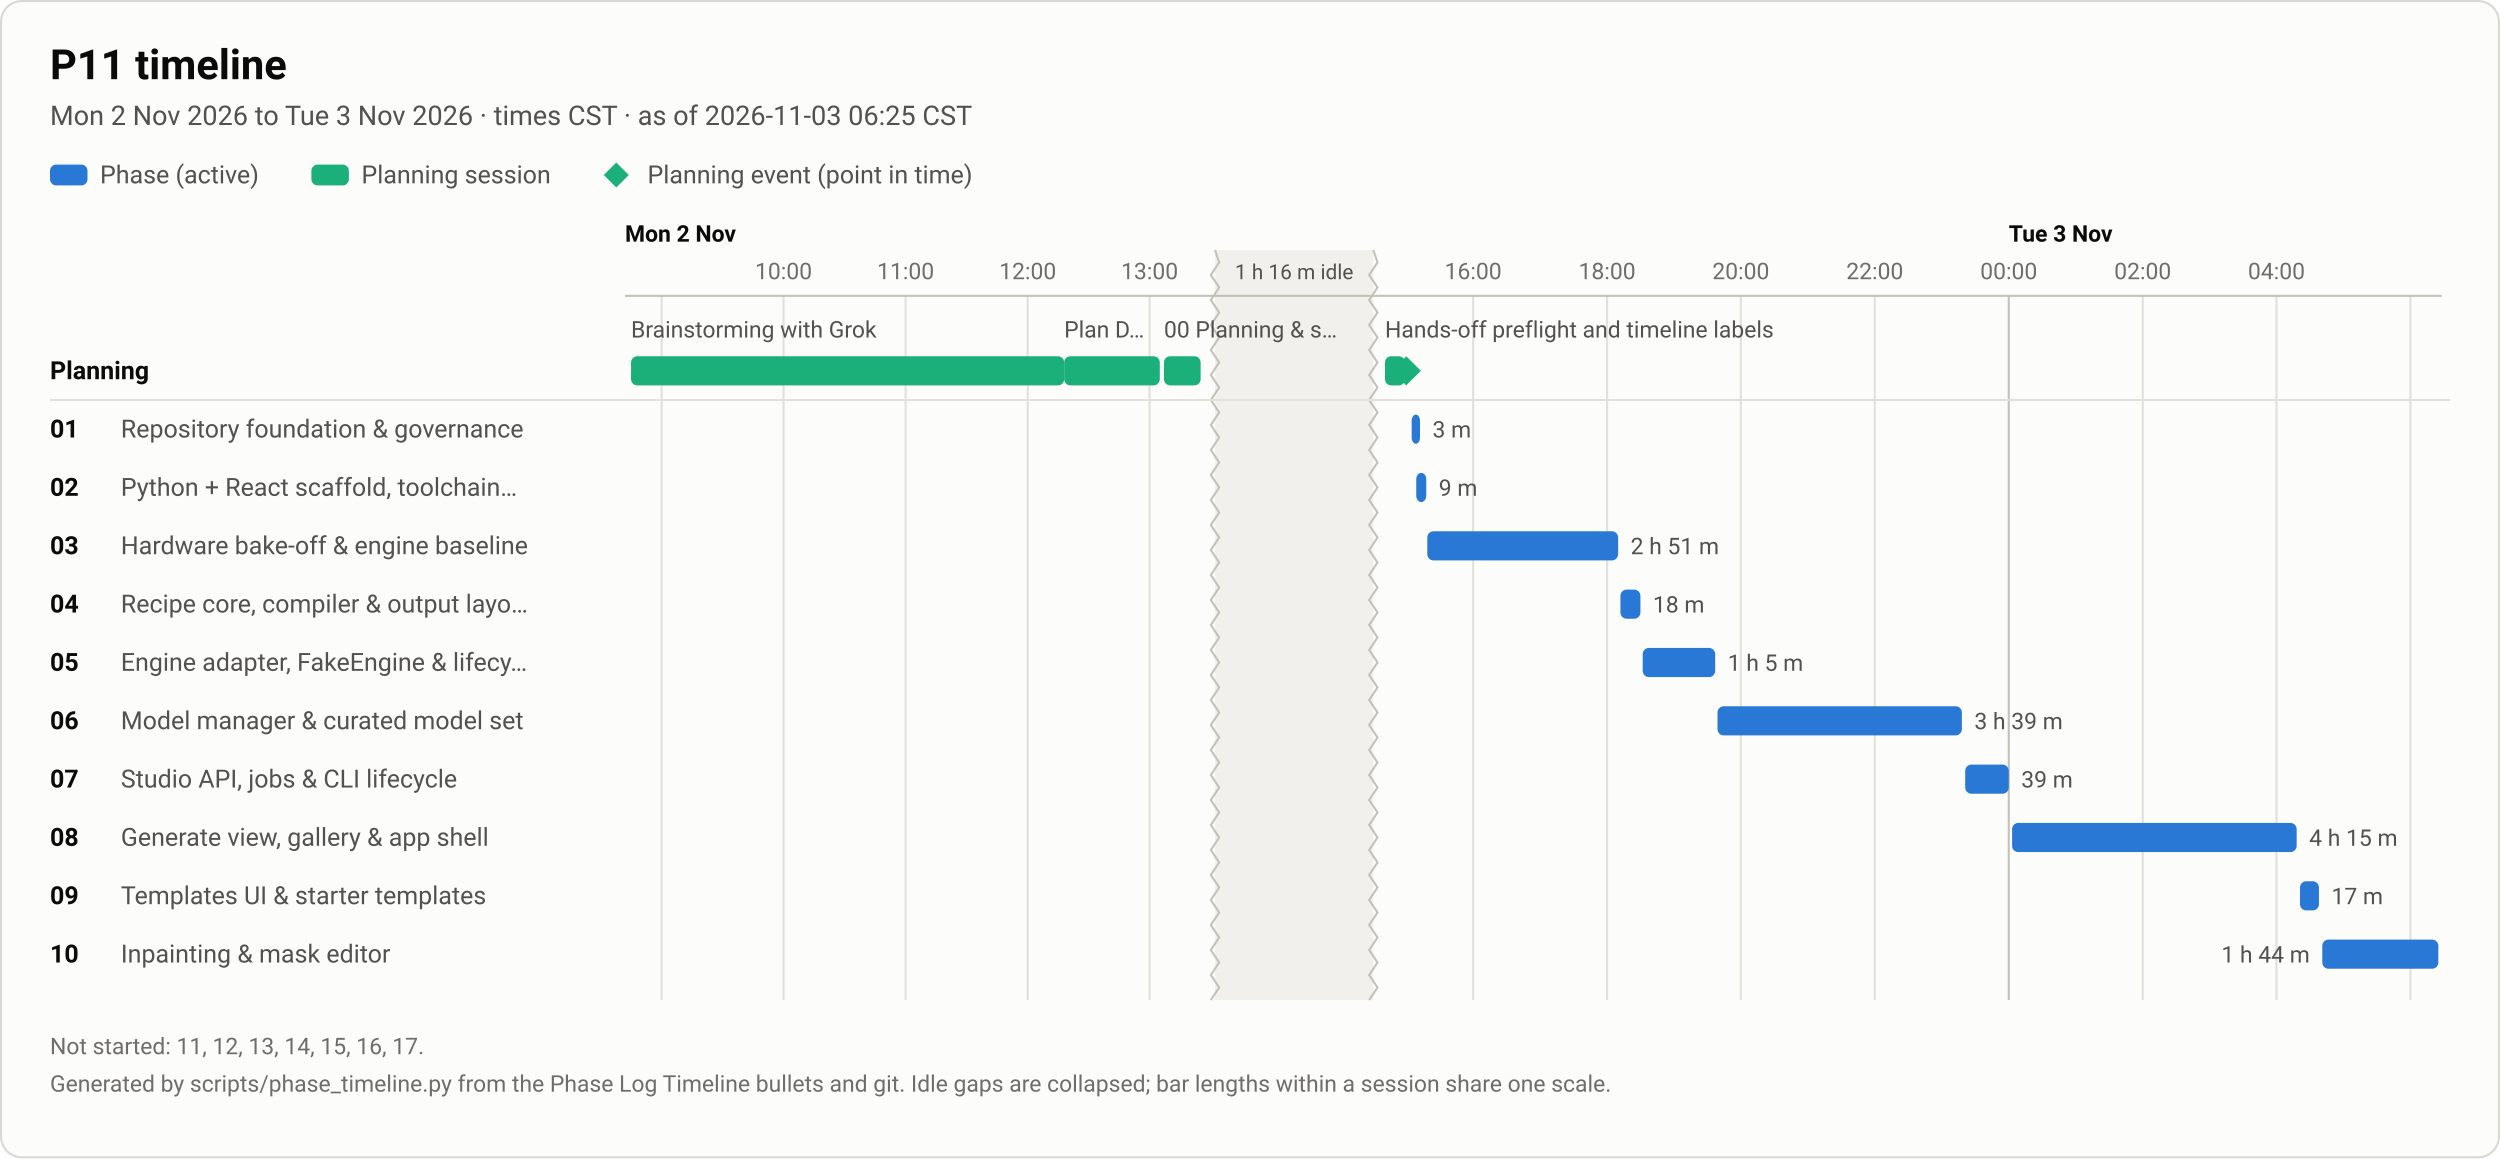
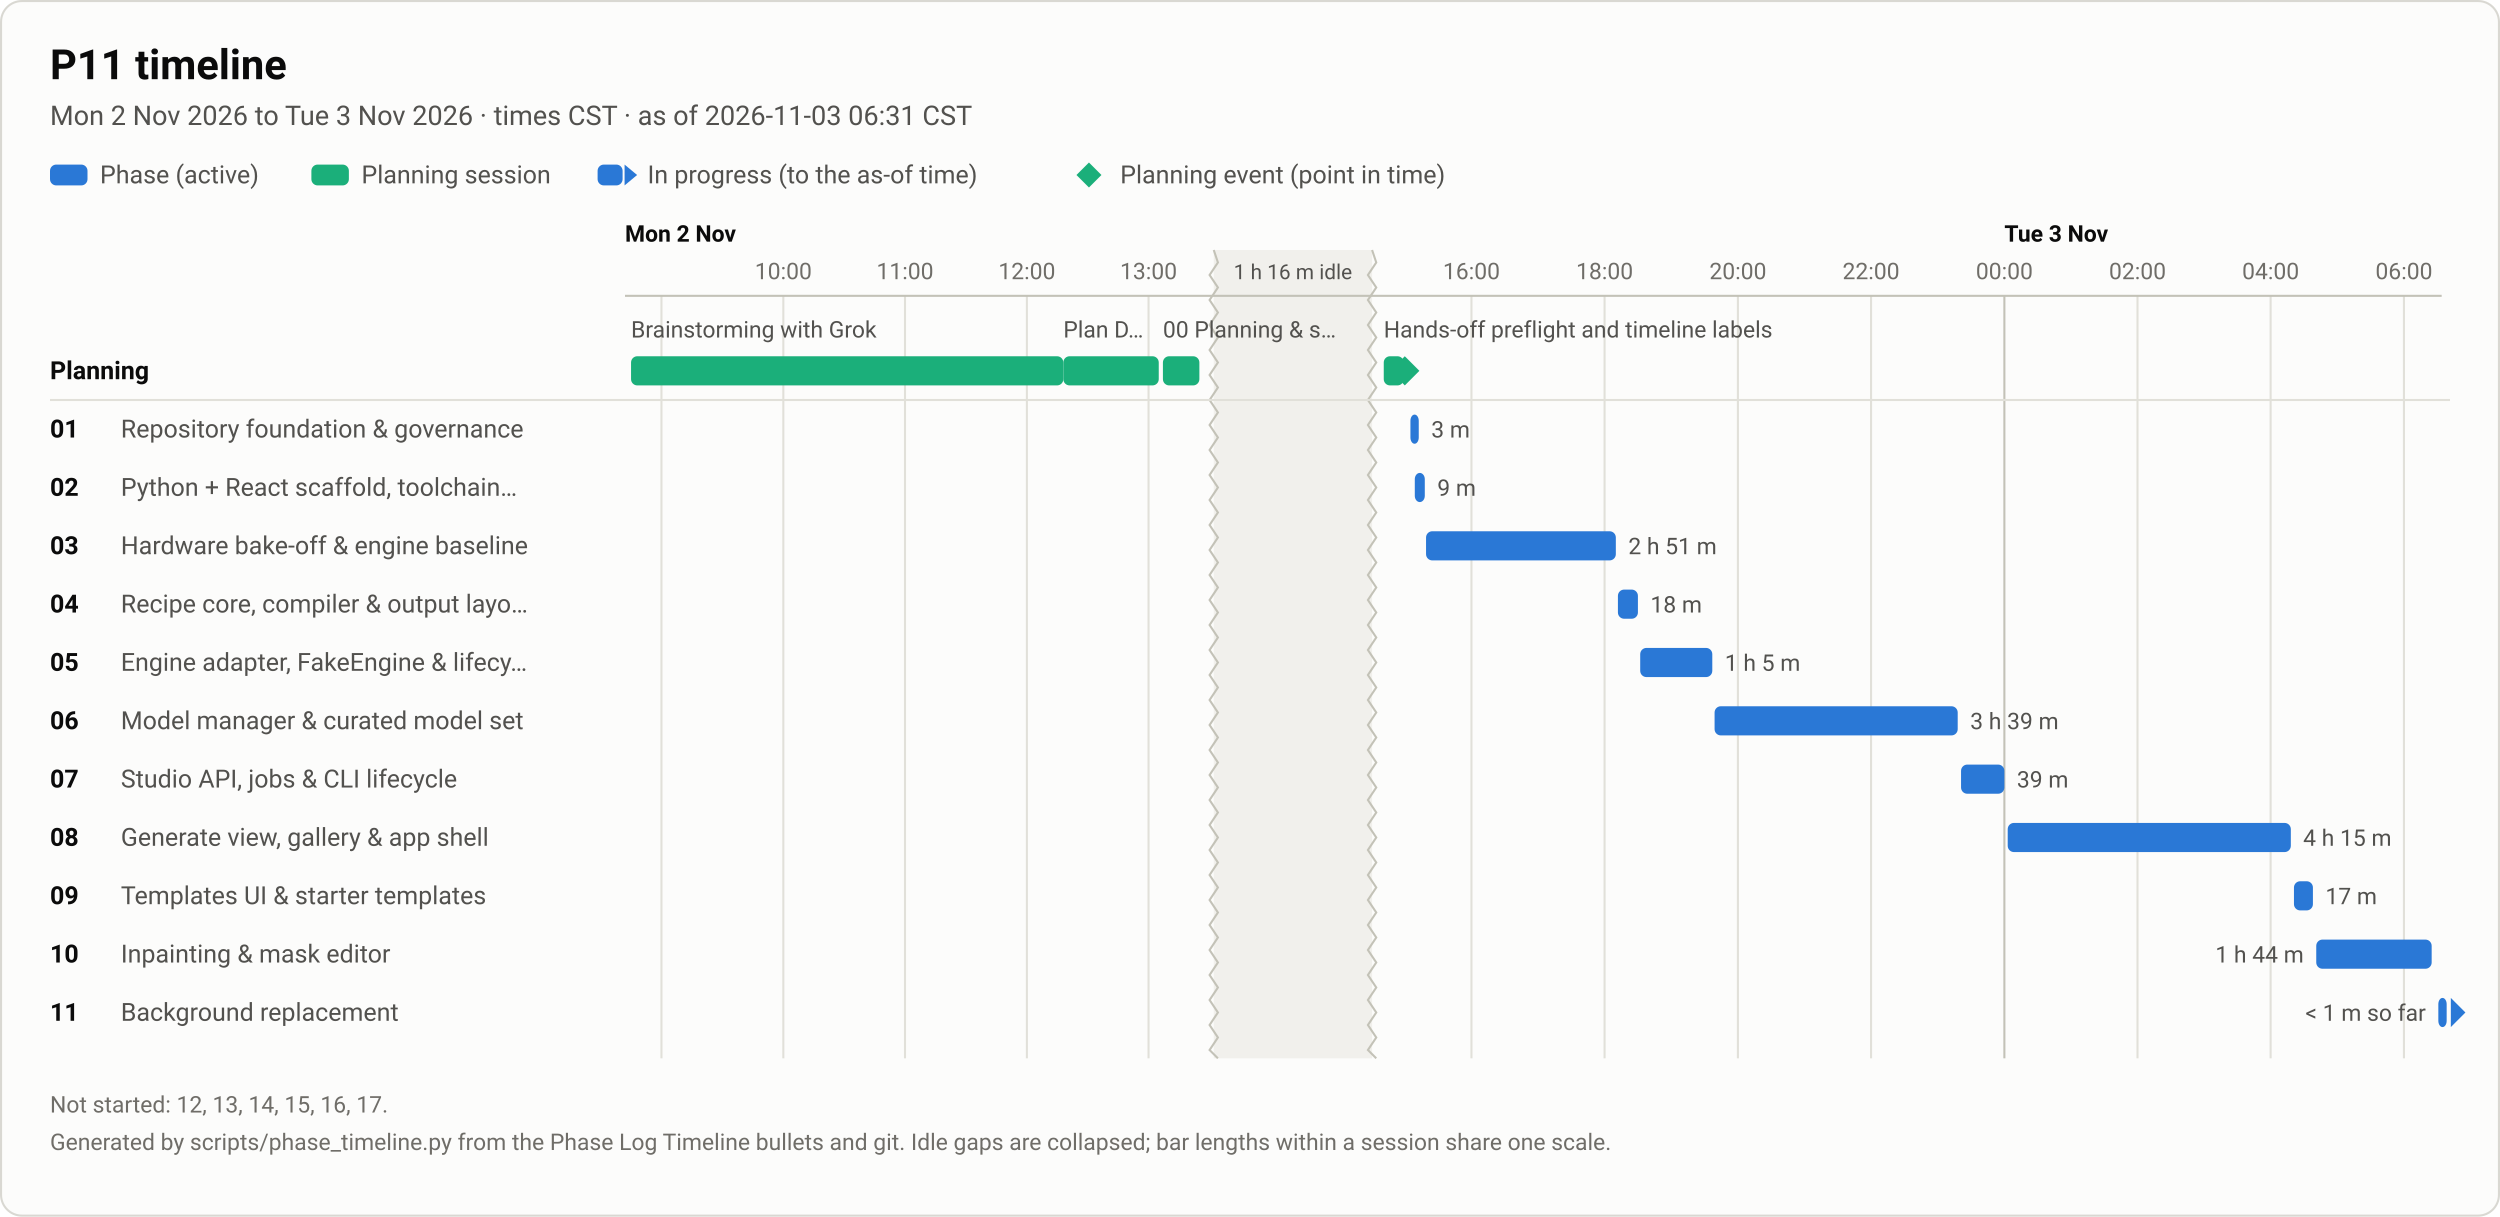
- <svg xmlns="http://www.w3.org/2000/svg" width="1200" height="556" viewBox="0 0 1200 556" role="img" aria-labelledby="tl-title tl-desc" font-family="system-ui, -apple-system, &quot;Segoe UI&quot;, Roboto, sans-serif" data-timeline-format="1">
+ <svg xmlns="http://www.w3.org/2000/svg" width="1200" height="584" viewBox="0 0 1200 584" role="img" aria-labelledby="tl-title tl-desc" font-family="system-ui, -apple-system, &quot;Segoe UI&quot;, Roboto, sans-serif" data-timeline-format="1">
  <style>.card{fill:#fcfcfb;stroke:#d9d8d2}.t1{fill:#0b0b0b}.t2{fill:#52514e}.t3{fill:#6f6d68}.grid{stroke:#e1e0d9}.axis{stroke:#c3c2b7}.brk{fill:#f1f0ec}.brke{stroke:#c3c2b7;fill:none}.ph{fill:#2a78d6}.pl{fill:#1baf7a}.tail{stroke:#2a78d6}.tailpl{stroke:#1baf7a}.hb{fill:#fbe1d6}.hl{stroke:#eb6834}.wo{stroke:#eb6834;fill:none}.ap{stroke:#0b0b0b;fill:none}.sep{stroke:#e1e0d9}text{font-variant-numeric:tabular-nums}@media (prefers-color-scheme: dark){.card{fill:#1a1a19;stroke:#3a3a37}.t1{fill:#f0efec}.t2{fill:#c3c2b7}.t3{fill:#a3a19a}.grid{stroke:#2c2c2a}.axis{stroke:#4a4a46}.brk{fill:#262624}.brke{stroke:#4a4a46;fill:none}.ph{fill:#3987e5}.pl{fill:#199e70}.tail{stroke:#3987e5}.tailpl{stroke:#199e70}.hb{fill:#4a2a1c}.hl{stroke:#d95926}.wo{stroke:#d95926;fill:none}.ap{stroke:#f0efec;fill:none}.sep{stroke:#2c2c2a}}</style>
  <defs>
    <pattern id="tl-hatch" patternUnits="userSpaceOnUse" width="6" height="6" patternTransform="rotate(45)">
      <rect class="hb" width="6" height="6" />
      <line class="hl" x1="1.5" y1="0" x2="1.5" y2="6" stroke-width="2.4" />
    </pattern>
  </defs>
-   <rect class="card" x="0.5" y="0.5" width="1199" height="555" rx="10" />
+   <rect class="card" x="0.5" y="0.5" width="1199" height="583" rx="10" />
  <text class="t1" x="24" y="38" font-size="20" font-weight="600">P11 timeline</text>
-   <text class="t2" x="24" y="60" font-size="13">Mon 2 Nov 2026 to Tue 3 Nov 2026 · times CST · as of 2026-11-03 06:25 CST</text>
+   <text class="t2" x="24" y="60" font-size="13">Mon 2 Nov 2026 to Tue 3 Nov 2026 · times CST · as of 2026-11-03 06:31 CST</text>
  <rect class="ph" x="24.0" y="79" width="18" height="10" rx="3" />
  <text class="t2" x="48" y="88" font-size="12">Phase (active)</text>
  <rect class="pl" x="149.462" y="79" width="18" height="10" rx="3" />
  <text class="t2" x="173.5" y="88" font-size="12">Planning session</text>
-   <path class="pl" d="M295.8 78l6 6l-6 6l-6-6z" />
-   <text class="t2" x="310.8" y="88" font-size="12">Planning event (point in time)</text>
+   <rect class="ph" x="286.848" y="79" width="12" height="10" rx="3" />
+   <path class="ph" d="M299.8 79l6 5l-6 5z" />
+   <text class="t2" x="310.8" y="88" font-size="12">In progress (to the as-of time)</text>
+   <path class="pl" d="M522.7 78l6 6l-6 6l-6-6z" />
+   <text class="t2" x="537.7" y="88" font-size="12">Planning event (point in time)</text>
  <text class="t1" x="300" y="116" font-size="11" font-weight="600">Mon 2 Nov</text>
-   <line class="grid" x1="317.6" x2="317.6" y1="142" y2="480" stroke-width="1" />
-   <line class="grid" x1="376.1" x2="376.1" y1="142" y2="480" stroke-width="1" />
-   <text class="t3" x="376.1" y="134" font-size="11" text-anchor="middle">10:00</text>
-   <line class="grid" x1="434.7" x2="434.7" y1="142" y2="480" stroke-width="1" />
-   <text class="t3" x="434.7" y="134" font-size="11" text-anchor="middle">11:00</text>
-   <line class="grid" x1="493.3" x2="493.3" y1="142" y2="480" stroke-width="1" />
-   <text class="t3" x="493.3" y="134" font-size="11" text-anchor="middle">12:00</text>
-   <line class="grid" x1="551.8" x2="551.8" y1="142" y2="480" stroke-width="1" />
-   <text class="t3" x="551.8" y="134" font-size="11" text-anchor="middle">13:00</text>
-   <rect class="brk" x="583.2" y="120" width="76" height="360" />
-   <path class="brke" stroke-width="1" d="M583.2 120L585.2 126L581.2 132L585.2 138L581.2 144L585.2 150L581.2 156L585.2 162L581.2 168L585.2 174L581.2 180L585.2 186L581.2 192L585.2 198L581.2 204L585.2 210L581.2 216L585.2 222L581.2 228L585.2 234L581.2 240L585.2 246L581.2 252L585.2 258L581.2 264L585.2 270L581.2 276L585.2 282L581.2 288L585.2 294L581.2 300L585.2 306L581.2 312L585.2 318L581.2 324L585.2 330L581.2 336L585.2 342L581.2 348L585.2 354L581.2 360L585.2 366L581.2 372L585.2 378L581.2 384L585.2 390L581.2 396L585.2 402L581.2 408L585.2 414L581.2 420L585.2 426L581.2 432L585.2 438L581.2 444L585.2 450L581.2 456L585.2 462L581.2 468L585.2 474L581.2 480" />
-   <path class="brke" stroke-width="1" d="M659.2 120L661.2 126L657.2 132L661.2 138L657.2 144L661.2 150L657.2 156L661.2 162L657.2 168L661.2 174L657.2 180L661.2 186L657.2 192L661.2 198L657.2 204L661.2 210L657.2 216L661.2 222L657.2 228L661.2 234L657.2 240L661.2 246L657.2 252L661.2 258L657.2 264L661.2 270L657.2 276L661.2 282L657.2 288L661.2 294L657.2 300L661.2 306L657.2 312L661.2 318L657.2 324L661.2 330L657.2 336L661.2 342L657.2 348L661.2 354L657.2 360L661.2 366L657.2 372L661.2 378L657.2 384L661.2 390L657.2 396L661.2 402L657.2 408L661.2 414L657.2 420L661.2 426L657.2 432L661.2 438L657.2 444L661.2 450L657.2 456L661.2 462L657.2 468L661.2 474L657.2 480" />
-   <text class="t2" x="621.2" y="134" font-size="10" text-anchor="middle">1 h 16 m idle</text>
-   <line class="grid" x1="707.1" x2="707.1" y1="142" y2="480" stroke-width="1" />
-   <text class="t3" x="707.1" y="134" font-size="11" text-anchor="middle">16:00</text>
-   <line class="grid" x1="771.4" x2="771.4" y1="142" y2="480" stroke-width="1" />
-   <text class="t3" x="771.4" y="134" font-size="11" text-anchor="middle">18:00</text>
-   <line class="grid" x1="835.6" x2="835.6" y1="142" y2="480" stroke-width="1" />
-   <text class="t3" x="835.6" y="134" font-size="11" text-anchor="middle">20:00</text>
-   <line class="grid" x1="899.9" x2="899.9" y1="142" y2="480" stroke-width="1" />
-   <text class="t3" x="899.9" y="134" font-size="11" text-anchor="middle">22:00</text>
-   <line class="axis" x1="964.2" x2="964.2" y1="142" y2="480" stroke-width="1" />
-   <text class="t3" x="964.2" y="134" font-size="11" text-anchor="middle">00:00</text>
-   <text class="t1" x="964.2" y="116" font-size="11" font-weight="600">Tue 3 Nov</text>
-   <line class="grid" x1="1028.5" x2="1028.5" y1="142" y2="480" stroke-width="1" />
-   <text class="t3" x="1028.5" y="134" font-size="11" text-anchor="middle">02:00</text>
-   <line class="grid" x1="1092.7" x2="1092.7" y1="142" y2="480" stroke-width="1" />
-   <text class="t3" x="1092.7" y="134" font-size="11" text-anchor="middle">04:00</text>
-   <line class="grid" x1="1157" x2="1157" y1="142" y2="480" stroke-width="1" />
+   <line class="grid" x1="317.5" x2="317.5" y1="142" y2="508" stroke-width="1" />
+   <line class="grid" x1="376" x2="376" y1="142" y2="508" stroke-width="1" />
+   <text class="t3" x="376" y="134" font-size="11" text-anchor="middle">10:00</text>
+   <line class="grid" x1="434.4" x2="434.4" y1="142" y2="508" stroke-width="1" />
+   <text class="t3" x="434.4" y="134" font-size="11" text-anchor="middle">11:00</text>
+   <line class="grid" x1="492.9" x2="492.9" y1="142" y2="508" stroke-width="1" />
+   <text class="t3" x="492.9" y="134" font-size="11" text-anchor="middle">12:00</text>
+   <line class="grid" x1="551.3" x2="551.3" y1="142" y2="508" stroke-width="1" />
+   <text class="t3" x="551.3" y="134" font-size="11" text-anchor="middle">13:00</text>
+   <rect class="brk" x="582.6" y="120" width="76" height="388" />
+   <path class="brke" stroke-width="1" d="M582.6 120L584.6 126L580.6 132L584.6 138L580.6 144L584.6 150L580.6 156L584.6 162L580.6 168L584.6 174L580.6 180L584.6 186L580.6 192L584.6 198L580.6 204L584.6 210L580.6 216L584.6 222L580.6 228L584.6 234L580.6 240L584.6 246L580.6 252L584.6 258L580.6 264L584.6 270L580.6 276L584.6 282L580.6 288L584.6 294L580.6 300L584.6 306L580.6 312L584.6 318L580.6 324L584.6 330L580.6 336L584.6 342L580.6 348L584.6 354L580.6 360L584.6 366L580.6 372L584.6 378L580.6 384L584.6 390L580.6 396L584.6 402L580.6 408L584.6 414L580.6 420L584.6 426L580.6 432L584.6 438L580.6 444L584.6 450L580.6 456L584.6 462L580.6 468L584.6 474L580.6 480L584.6 486L580.6 492L584.6 498L580.6 504L584.6 508" />
+   <path class="brke" stroke-width="1" d="M658.6 120L660.6 126L656.6 132L660.6 138L656.6 144L660.6 150L656.6 156L660.6 162L656.6 168L660.6 174L656.6 180L660.6 186L656.6 192L660.6 198L656.6 204L660.6 210L656.6 216L660.6 222L656.6 228L660.6 234L656.6 240L660.6 246L656.6 252L660.6 258L656.6 264L660.6 270L656.6 276L660.6 282L656.6 288L660.6 294L656.6 300L660.6 306L656.6 312L660.6 318L656.6 324L660.6 330L656.6 336L660.6 342L656.6 348L660.6 354L656.6 360L660.6 366L656.6 372L660.6 378L656.6 384L660.6 390L656.6 396L660.6 402L656.6 408L660.6 414L656.6 420L660.6 426L656.6 432L660.6 438L656.6 444L660.6 450L656.6 456L660.6 462L656.6 468L660.6 474L656.6 480L660.6 486L656.6 492L660.6 498L656.6 504L660.6 508" />
+   <text class="t2" x="620.6" y="134" font-size="10" text-anchor="middle">1 h 16 m idle</text>
+   <line class="grid" x1="706.3" x2="706.3" y1="142" y2="508" stroke-width="1" />
+   <text class="t3" x="706.3" y="134" font-size="11" text-anchor="middle">16:00</text>
+   <line class="grid" x1="770.2" x2="770.2" y1="142" y2="508" stroke-width="1" />
+   <text class="t3" x="770.2" y="134" font-size="11" text-anchor="middle">18:00</text>
+   <line class="grid" x1="834.2" x2="834.2" y1="142" y2="508" stroke-width="1" />
+   <text class="t3" x="834.2" y="134" font-size="11" text-anchor="middle">20:00</text>
+   <line class="grid" x1="898.1" x2="898.1" y1="142" y2="508" stroke-width="1" />
+   <text class="t3" x="898.1" y="134" font-size="11" text-anchor="middle">22:00</text>
+   <line class="axis" x1="962.1" x2="962.1" y1="142" y2="508" stroke-width="1" />
+   <text class="t3" x="962.1" y="134" font-size="11" text-anchor="middle">00:00</text>
+   <text class="t1" x="962.1" y="116" font-size="11" font-weight="600">Tue 3 Nov</text>
+   <line class="grid" x1="1026" x2="1026" y1="142" y2="508" stroke-width="1" />
+   <text class="t3" x="1026" y="134" font-size="11" text-anchor="middle">02:00</text>
+   <line class="grid" x1="1089.9" x2="1089.9" y1="142" y2="508" stroke-width="1" />
+   <text class="t3" x="1089.9" y="134" font-size="11" text-anchor="middle">04:00</text>
+   <line class="grid" x1="1153.9" x2="1153.9" y1="142" y2="508" stroke-width="1" />
+   <text class="t3" x="1153.9" y="134" font-size="11" text-anchor="middle">06:00</text>
  <line class="axis" x1="300" x2="1172" y1="142" y2="142" stroke-width="1" />
  <text class="t1" x="24" y="182" font-size="12" font-weight="600">Planning</text>
  <g id="tl-plan1">
-     <rect class="pl" x="302.9" y="171" width="207.9" height="14" rx="3" />
+     <rect class="pl" x="302.9" y="171" width="207.5" height="14" rx="3" />
  </g>
  <text class="t2" x="302.9" y="162" font-size="11">Brainstorming with Grok</text>
  <g id="tl-plan2">
-     <rect class="pl" x="510.8" y="171" width="45.9" height="14" rx="3" />
+     <rect class="pl" x="510.4" y="171" width="45.8" height="14" rx="3" />
  </g>
-   <text class="t2" x="510.8" y="162" font-size="11">Plan D…</text>
+   <text class="t2" x="510.4" y="162" font-size="11">Plan D…</text>
  <g id="tl-p00">
-     <rect class="pl" x="558.7" y="171" width="17.6" height="14" rx="3" />
+     <rect class="pl" x="558.2" y="171" width="17.5" height="14" rx="3" />
  </g>
-   <text class="t2" x="558.7" y="162" font-size="11">00 Planning &amp; s…</text>
+   <text class="t2" x="558.2" y="162" font-size="11">00 Planning &amp; s…</text>
  <g id="tl-plan3">
-     <rect class="pl" x="664.8" y="171" width="9.6" height="14" rx="3" />
+     <rect class="pl" x="664.2" y="171" width="9.6" height="14" rx="3" />
  </g>
-   <text class="t2" x="664.8" y="162" font-size="11">Hands-off preflight and timeline labels</text>
+   <text class="t2" x="664.2" y="162" font-size="11">Hands-off preflight and timeline labels</text>
  <g id="tl-pf-13ee0d5">
-     <path class="pl" d="M675 171l7 7l-7 7l-7-7z" />
+     <path class="pl" d="M674.3 171l7 7l-7 7l-7-7z" />
  </g>
  <line class="sep" x1="24" x2="1176" y1="192" y2="192" stroke-width="1" />
  <text class="t1" x="24" y="210" font-size="12" font-weight="600">01</text>
  <text class="t2" x="58" y="210" font-size="12">Repository foundation &amp; governance</text>
  <g id="tl-p01">
-     <rect class="ph" x="677.6" y="199" width="4" height="14" rx="3" />
+     <rect class="ph" x="677" y="199" width="4" height="14" rx="3" />
  </g>
-   <text class="t2" x="687.6" y="210" font-size="11">3 m</text>
+   <text class="t2" x="687" y="210" font-size="11">3 m</text>
  <text class="t1" x="24" y="238" font-size="12" font-weight="600">02</text>
  <text class="t2" x="58" y="238" font-size="12">Python + React scaffold, toolchain…</text>
  <g id="tl-p02">
-     <rect class="ph" x="679.8" y="227" width="4.8" height="14" rx="3" />
+     <rect class="ph" x="679.1" y="227" width="4.8" height="14" rx="3" />
  </g>
-   <text class="t2" x="690.6" y="238" font-size="11">9 m</text>
+   <text class="t2" x="689.9" y="238" font-size="11">9 m</text>
  <text class="t1" x="24" y="266" font-size="12" font-weight="600">03</text>
  <text class="t2" x="58" y="266" font-size="12">Hardware bake-off &amp; engine baseline</text>
  <g id="tl-p03">
-     <rect class="ph" x="685.1" y="255" width="91.6" height="14" rx="3" />
+     <rect class="ph" x="684.5" y="255" width="91.1" height="14" rx="3" />
  </g>
-   <text class="t2" x="782.7" y="266" font-size="11">2 h 51 m</text>
+   <text class="t2" x="781.6" y="266" font-size="11">2 h 51 m</text>
  <text class="t1" x="24" y="294" font-size="12" font-weight="600">04</text>
  <text class="t2" x="58" y="294" font-size="12">Recipe core, compiler &amp; output layo…</text>
  <g id="tl-p04">
-     <rect class="ph" x="777.8" y="283" width="9.6" height="14" rx="3" />
+     <rect class="ph" x="776.6" y="283" width="9.6" height="14" rx="3" />
  </g>
-   <text class="t2" x="793.4" y="294" font-size="11">18 m</text>
+   <text class="t2" x="792.2" y="294" font-size="11">18 m</text>
  <text class="t1" x="24" y="322" font-size="12" font-weight="600">05</text>
  <text class="t2" x="58" y="322" font-size="12">Engine adapter, FakeEngine &amp; lifecy…</text>
  <g id="tl-p05">
-     <rect class="ph" x="788.5" y="311" width="34.8" height="14" rx="3" />
+     <rect class="ph" x="787.3" y="311" width="34.6" height="14" rx="3" />
  </g>
-   <text class="t2" x="829.3" y="322" font-size="11">1 h 5 m</text>
+   <text class="t2" x="827.9" y="322" font-size="11">1 h 5 m</text>
  <text class="t1" x="24" y="350" font-size="12" font-weight="600">06</text>
  <text class="t2" x="58" y="350" font-size="12">Model manager &amp; curated model set</text>
  <g id="tl-p06">
-     <rect class="ph" x="824.4" y="339" width="117.3" height="14" rx="3" />
+     <rect class="ph" x="823" y="339" width="116.7" height="14" rx="3" />
  </g>
-   <text class="t2" x="947.7" y="350" font-size="11">3 h 39 m</text>
+   <text class="t2" x="945.7" y="350" font-size="11">3 h 39 m</text>
  <text class="t1" x="24" y="378" font-size="12" font-weight="600">07</text>
  <text class="t2" x="58" y="378" font-size="12">Studio API, jobs &amp; CLI lifecycle</text>
  <g id="tl-p07">
-     <rect class="ph" x="943.3" y="367" width="20.9" height="14" rx="3" />
+     <rect class="ph" x="941.3" y="367" width="20.8" height="14" rx="3" />
  </g>
-   <text class="t2" x="970.2" y="378" font-size="11">39 m</text>
+   <text class="t2" x="968.1" y="378" font-size="11">39 m</text>
  <text class="t1" x="24" y="406" font-size="12" font-weight="600">08</text>
  <text class="t2" x="58" y="406" font-size="12">Generate view, gallery &amp; app shell</text>
  <g id="tl-p08">
-     <rect class="ph" x="965.8" y="395" width="136.6" height="14" rx="3" />
+     <rect class="ph" x="963.7" y="395" width="135.9" height="14" rx="3" />
  </g>
-   <text class="t2" x="1108.4" y="406" font-size="11">4 h 15 m</text>
+   <text class="t2" x="1105.5" y="406" font-size="11">4 h 15 m</text>
  <text class="t1" x="24" y="434" font-size="12" font-weight="600">09</text>
  <text class="t2" x="58" y="434" font-size="12">Templates UI &amp; starter templates</text>
  <g id="tl-p09">
-     <rect class="ph" x="1104" y="423" width="9.1" height="14" rx="3" />
+     <rect class="ph" x="1101.1" y="423" width="9.1" height="14" rx="3" />
  </g>
-   <text class="t2" x="1119.1" y="434" font-size="11">17 m</text>
+   <text class="t2" x="1116.2" y="434" font-size="11">17 m</text>
  <text class="t1" x="24" y="462" font-size="12" font-weight="600">10</text>
  <text class="t2" x="58" y="462" font-size="12">Inpainting &amp; mask editor</text>
  <g id="tl-p10">
-     <rect class="ph" x="1114.7" y="451" width="55.7" height="14" rx="3" />
+     <rect class="ph" x="1111.8" y="451" width="55.4" height="14" rx="3" />
  </g>
-   <text class="t2" x="1108.7" y="462" font-size="11" text-anchor="end">1 h 44 m</text>
-   <text class="t3" x="24" y="506" font-size="11">Not started: 11, 12, 13, 14, 15, 16, 17.</text>
-   <text class="t3" x="24" y="524" font-size="11">Generated by scripts/phase_timeline.py from the Phase Log Timeline bullets and git. Idle gaps are collapsed; bar lengths within a session share one scale.</text>
+   <text class="t2" x="1105.8" y="462" font-size="11" text-anchor="end">1 h 44 m</text>
+   <text class="t1" x="24" y="490" font-size="12" font-weight="600">11</text>
+   <text class="t2" x="58" y="490" font-size="12">Background replacement</text>
+   <g id="tl-p11">
+     <rect class="ph" x="1170.4" y="479" width="4" height="14" rx="3" />
+     <path class="ph" d="M1176.4 479l7 7l-7 7z" />
+   </g>
+   <text class="t2" x="1164.4" y="490" font-size="11" text-anchor="end">&lt; 1 m so far</text>
+   <text class="t3" x="24" y="534" font-size="11">Not started: 12, 13, 14, 15, 16, 17.</text>
+   <text class="t3" x="24" y="552" font-size="11">Generated by scripts/phase_timeline.py from the Phase Log Timeline bullets and git. Idle gaps are collapsed; bar lengths within a session share one scale.</text>
</svg>
